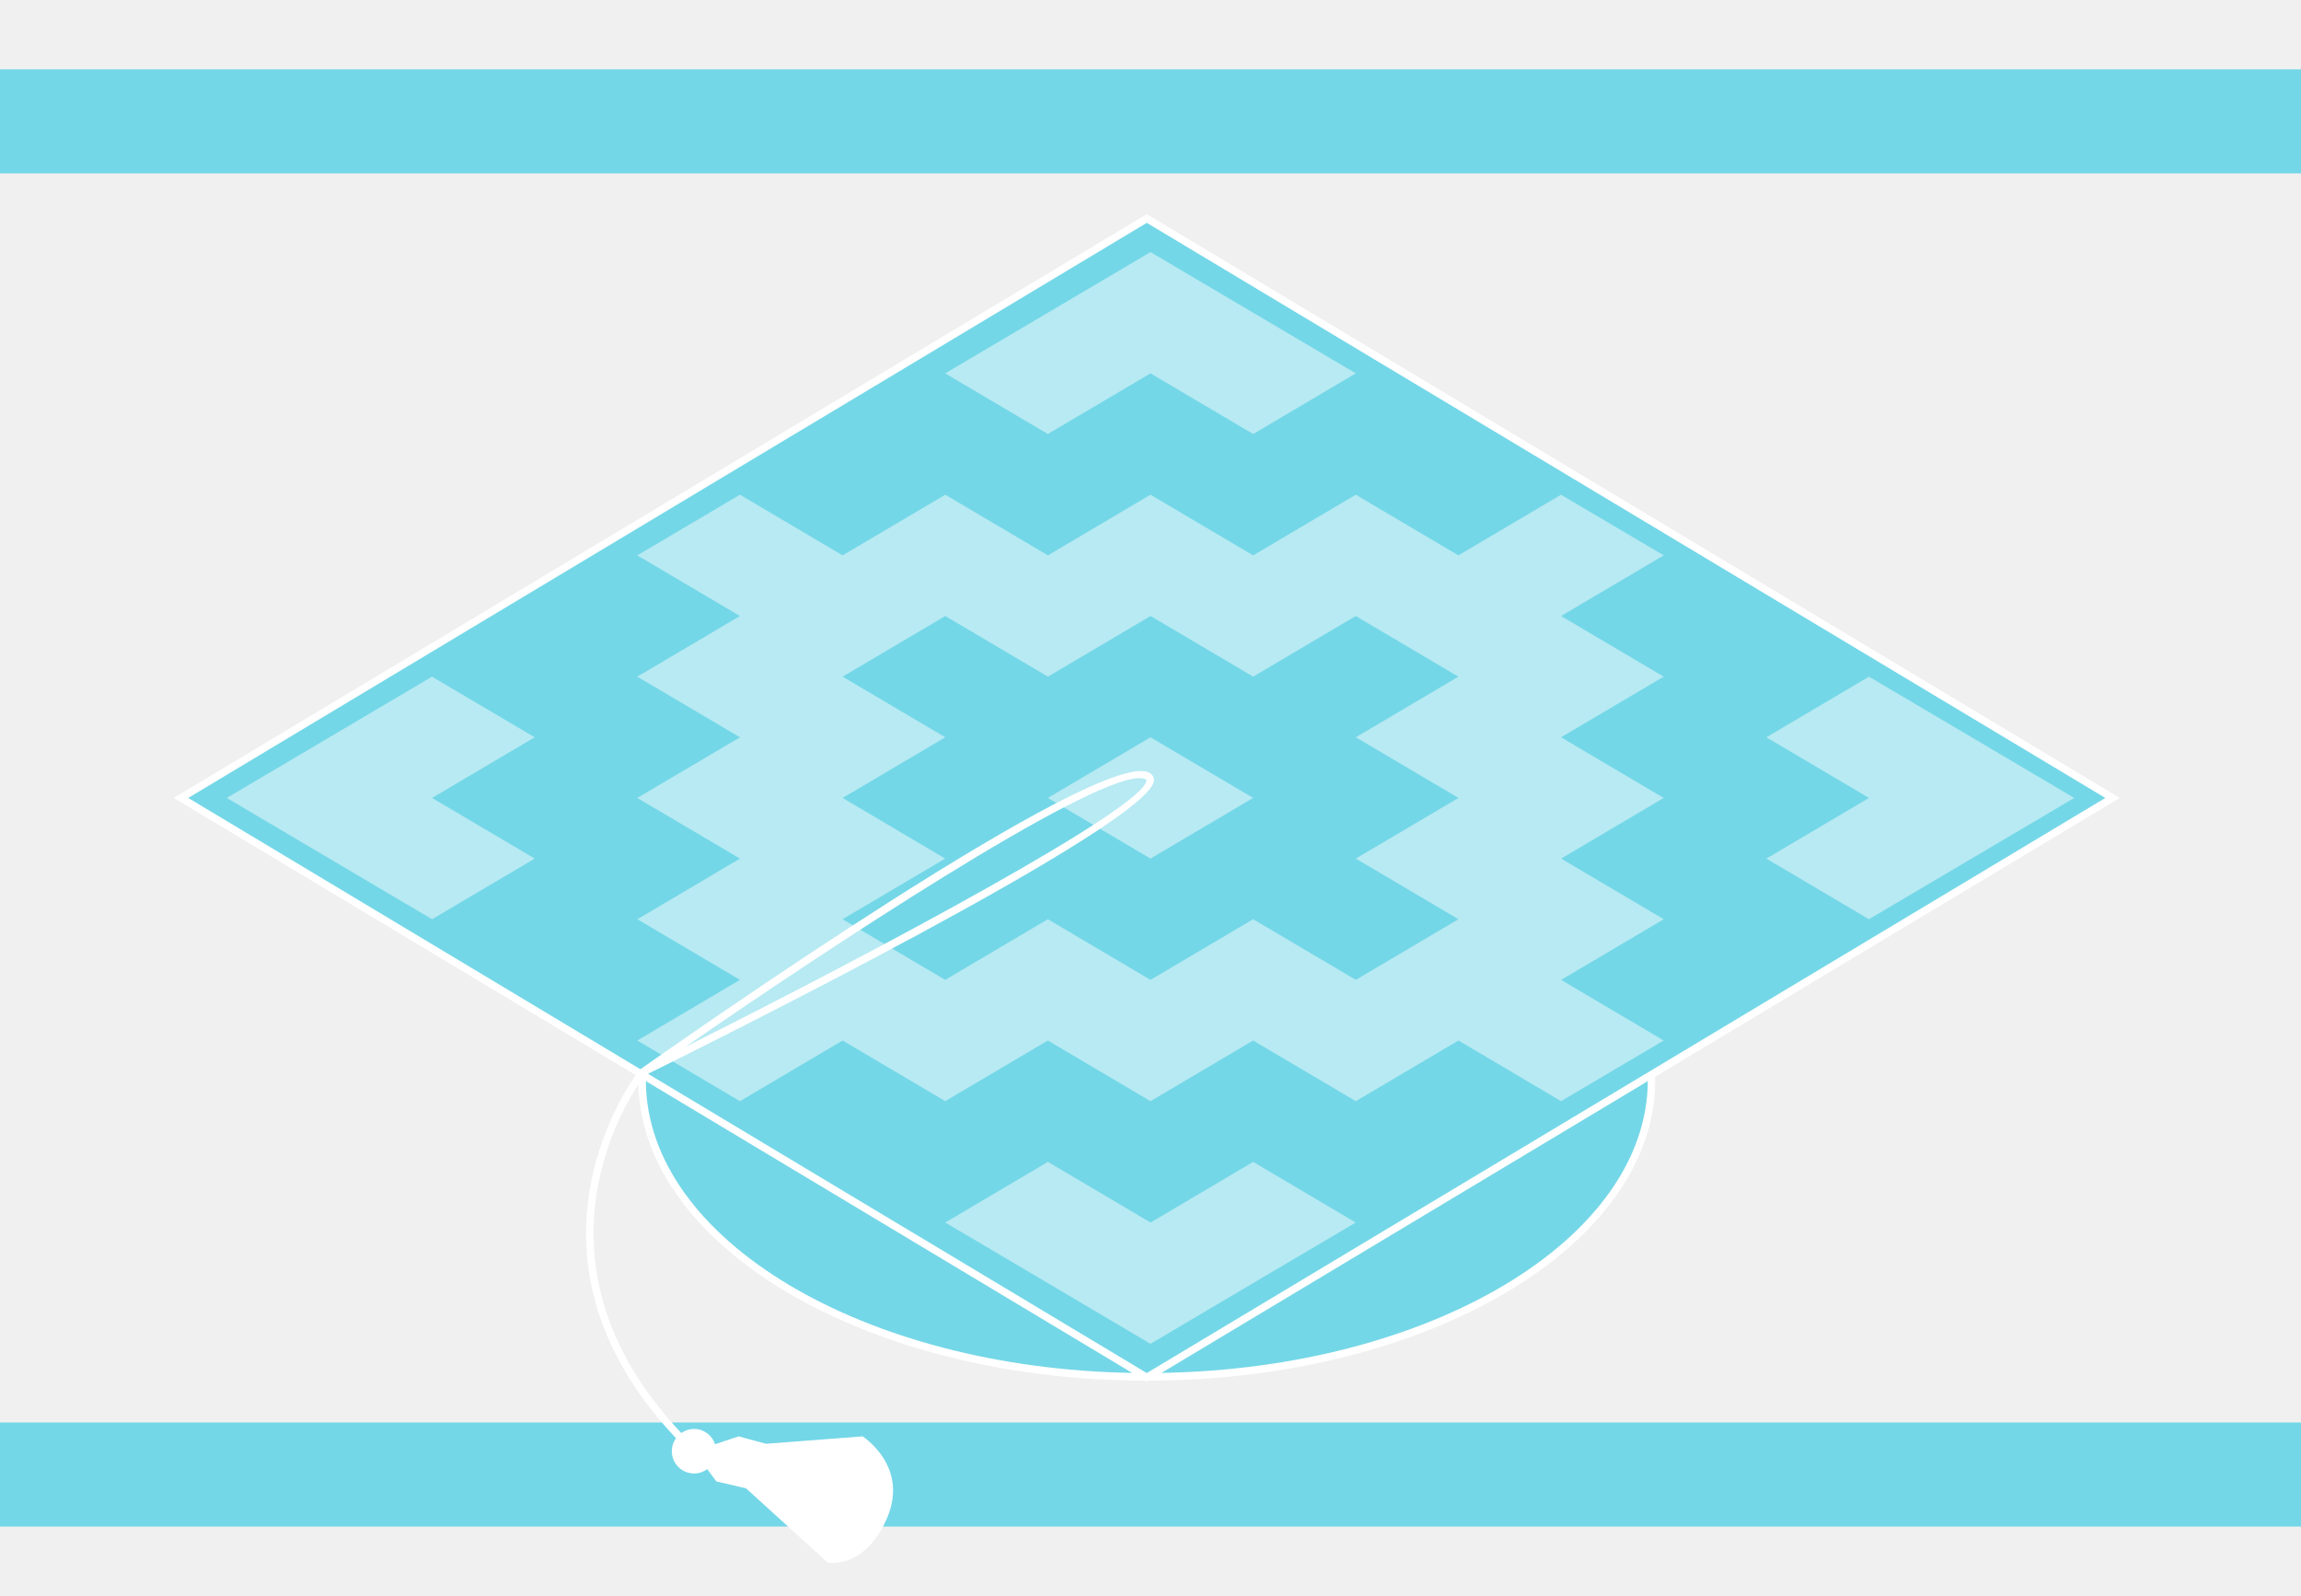
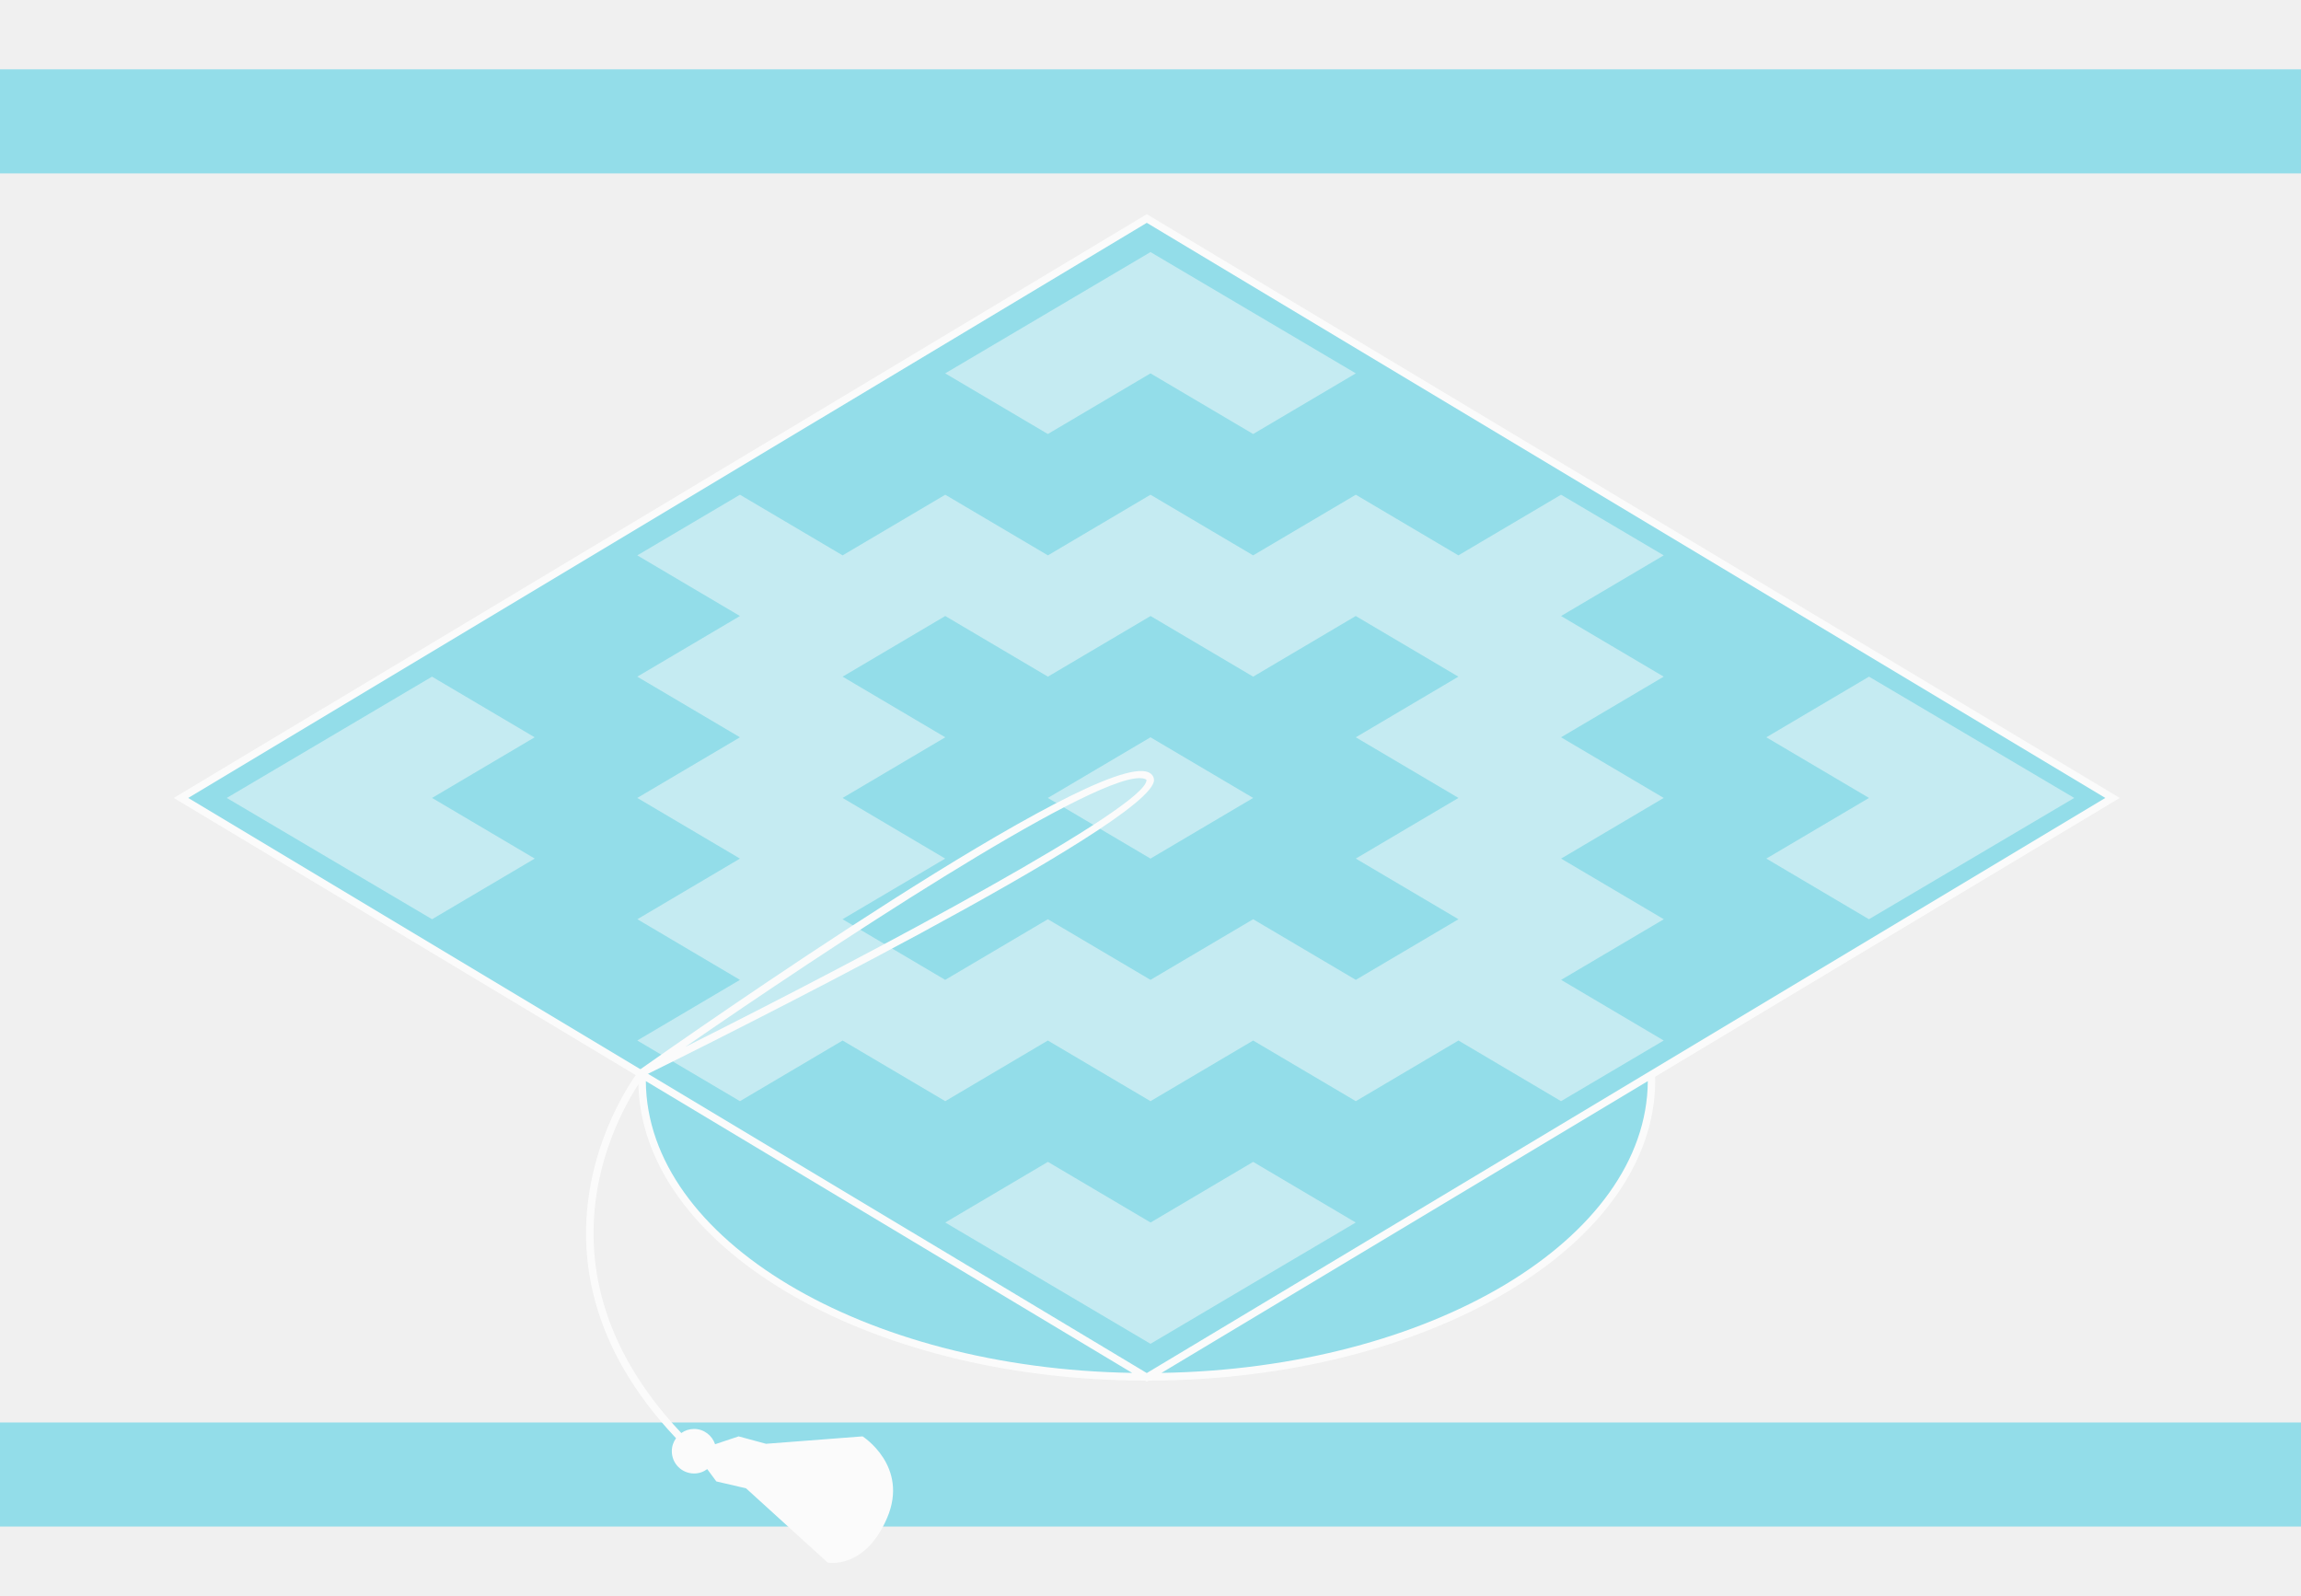
- <svg xmlns="http://www.w3.org/2000/svg" width="310" height="215" viewBox="0 0 310 215">
+ <svg xmlns="http://www.w3.org/2000/svg" width="310" height="215" viewBox="0 0 310 215" style="opacity:0.75">
  <style type="text/css">
	.st0{fill:#74D7E7;}
	.st1{fill:#B7EAF3;}
	.st2{fill:#FFFFFF;}
</style>
  <path class="st0" d="M310,23.36H0V9.34h310V23.36z M310,205.66H0v-14.02h310V205.66z" />
  <path class="st0" d="M284.61,107.5L154.5,29.44L24.39,107.5l62.14,37.28c-0.01,0.24-0.03,0.48-0.03,0.72  c0,22.07,30.39,39.96,67.89,40l0.11,0.07l0.11-0.07c37.5-0.04,67.89-17.93,67.89-40c0-0.24-0.02-0.48-0.03-0.72L284.61,107.5z" />
  <g>
    <polygon class="st1" points="265.63,99.33 251.8,91.16 237.97,99.33 251.8,107.5 237.97,115.67 251.79,123.84 265.62,115.67    279.45,107.5  " />
    <polygon class="st1" points="72.03,99.33 58.2,91.16 44.38,99.33 30.55,107.5 44.38,115.67 58.21,123.84 72.04,115.67 58.21,107.5     " />
    <path class="st1" d="M210.32,115.67l13.82-8.17l-13.83-8.17l13.83-8.17l-13.83-8.17l13.83-8.17l-13.83-8.17l-13.83,8.17   l-13.82-8.17l-13.83,8.17L155,66.65l-13.82,8.17l-13.83-8.17l-13.83,8.17l-13.83-8.17l-13.83,8.17l13.83,8.17l-13.83,8.17   l13.83,8.17l-13.83,8.17l13.83,8.17l-13.82,8.17l13.82,8.17l-13.83,8.17l13.83,8.17l13.83-8.17l13.83,8.17l13.82-8.17l13.83,8.17   l13.83-8.17l13.83,8.17l13.83-8.17l13.82,8.17l13.83-8.17l-13.82-8.17l13.83-8.17L210.32,115.67z M182.66,132.01l-13.83-8.17   L155,132.01l-13.83-8.17l-13.83,8.17l-13.83-8.17l13.83-8.17l-13.82-8.17l13.83-8.17l-13.83-8.17l13.83-8.17l13.83,8.17l13.83-8.17   l13.82,8.17l13.82-8.17l13.83,8.17l-13.82,8.17l13.83,8.17l-13.83,8.17l13.83,8.17L182.66,132.01z" />
    <polygon class="st1" points="155,50.3 168.83,58.47 182.66,50.3 168.83,42.13 155,33.96 141.17,42.13 127.34,50.3 141.17,58.47     " />
    <polygon class="st1" points="155.01,164.7 141.18,156.53 127.35,164.7 141.18,172.87 155,181.04 168.83,172.86 182.65,164.7    168.83,156.53  " />
    <polygon class="st1" points="141.17,107.5 155,115.67 168.83,107.5 155,99.33  " />
  </g>
  <path class="st2" d="M285.58,107.5L154.76,29.01l-0.26-0.15L23.42,107.5l62.6,37.56c-0.01,0.15-0.02,0.29-0.02,0.44  c0,22.28,30.59,40.42,68.25,40.5l0.25,0.15l0.25-0.15c37.66-0.08,68.25-18.21,68.25-40.5c0-0.15-0.01-0.29-0.02-0.44L285.58,107.5z   M154.5,30.02l129.14,77.48L154.5,184.98L25.36,107.5L154.5,30.02z M87.01,145.65l65.52,39.31  C116.31,184.35,87.14,166.97,87.01,145.65z M156.48,184.96l65.52-39.31C221.86,166.97,192.69,184.35,156.48,184.96z" />
  <path class="st2" d="M86.83,144.9c7.5-3.7,68.79-34.13,68.64-39.83c-0.01-0.26-0.12-0.75-0.76-1.03  c-7.06-3.02-62.22,35.63-68.49,40.05l0.2,0.34l-0.3-0.24c-0.2,0.25-18.91,24.3,4.96,49.57c-0.36,0.49-0.57,1.09-0.57,1.75  c0,1.66,1.34,3,3,3c0.67,0,1.28-0.22,1.77-0.59l1.23,1.66l4,0.93l11,10c0,0,5,1,8-6s-3.3-11-3.3-11l-13.01,1l-3.69-1l-3.17,1.06  c-0.4-1.19-1.51-2.06-2.83-2.06c-0.64,0-1.23,0.2-1.72,0.55C69.24,169.16,85.65,146.45,86.83,144.9z M153.52,104.83  c0.31,0,0.57,0.04,0.78,0.13c0.16,0.07,0.16,0.11,0.16,0.13c0.09,3.55-35.84,22.78-62.13,35.95  C111.12,128.05,146.25,104.83,153.52,104.83z" />
</svg>
